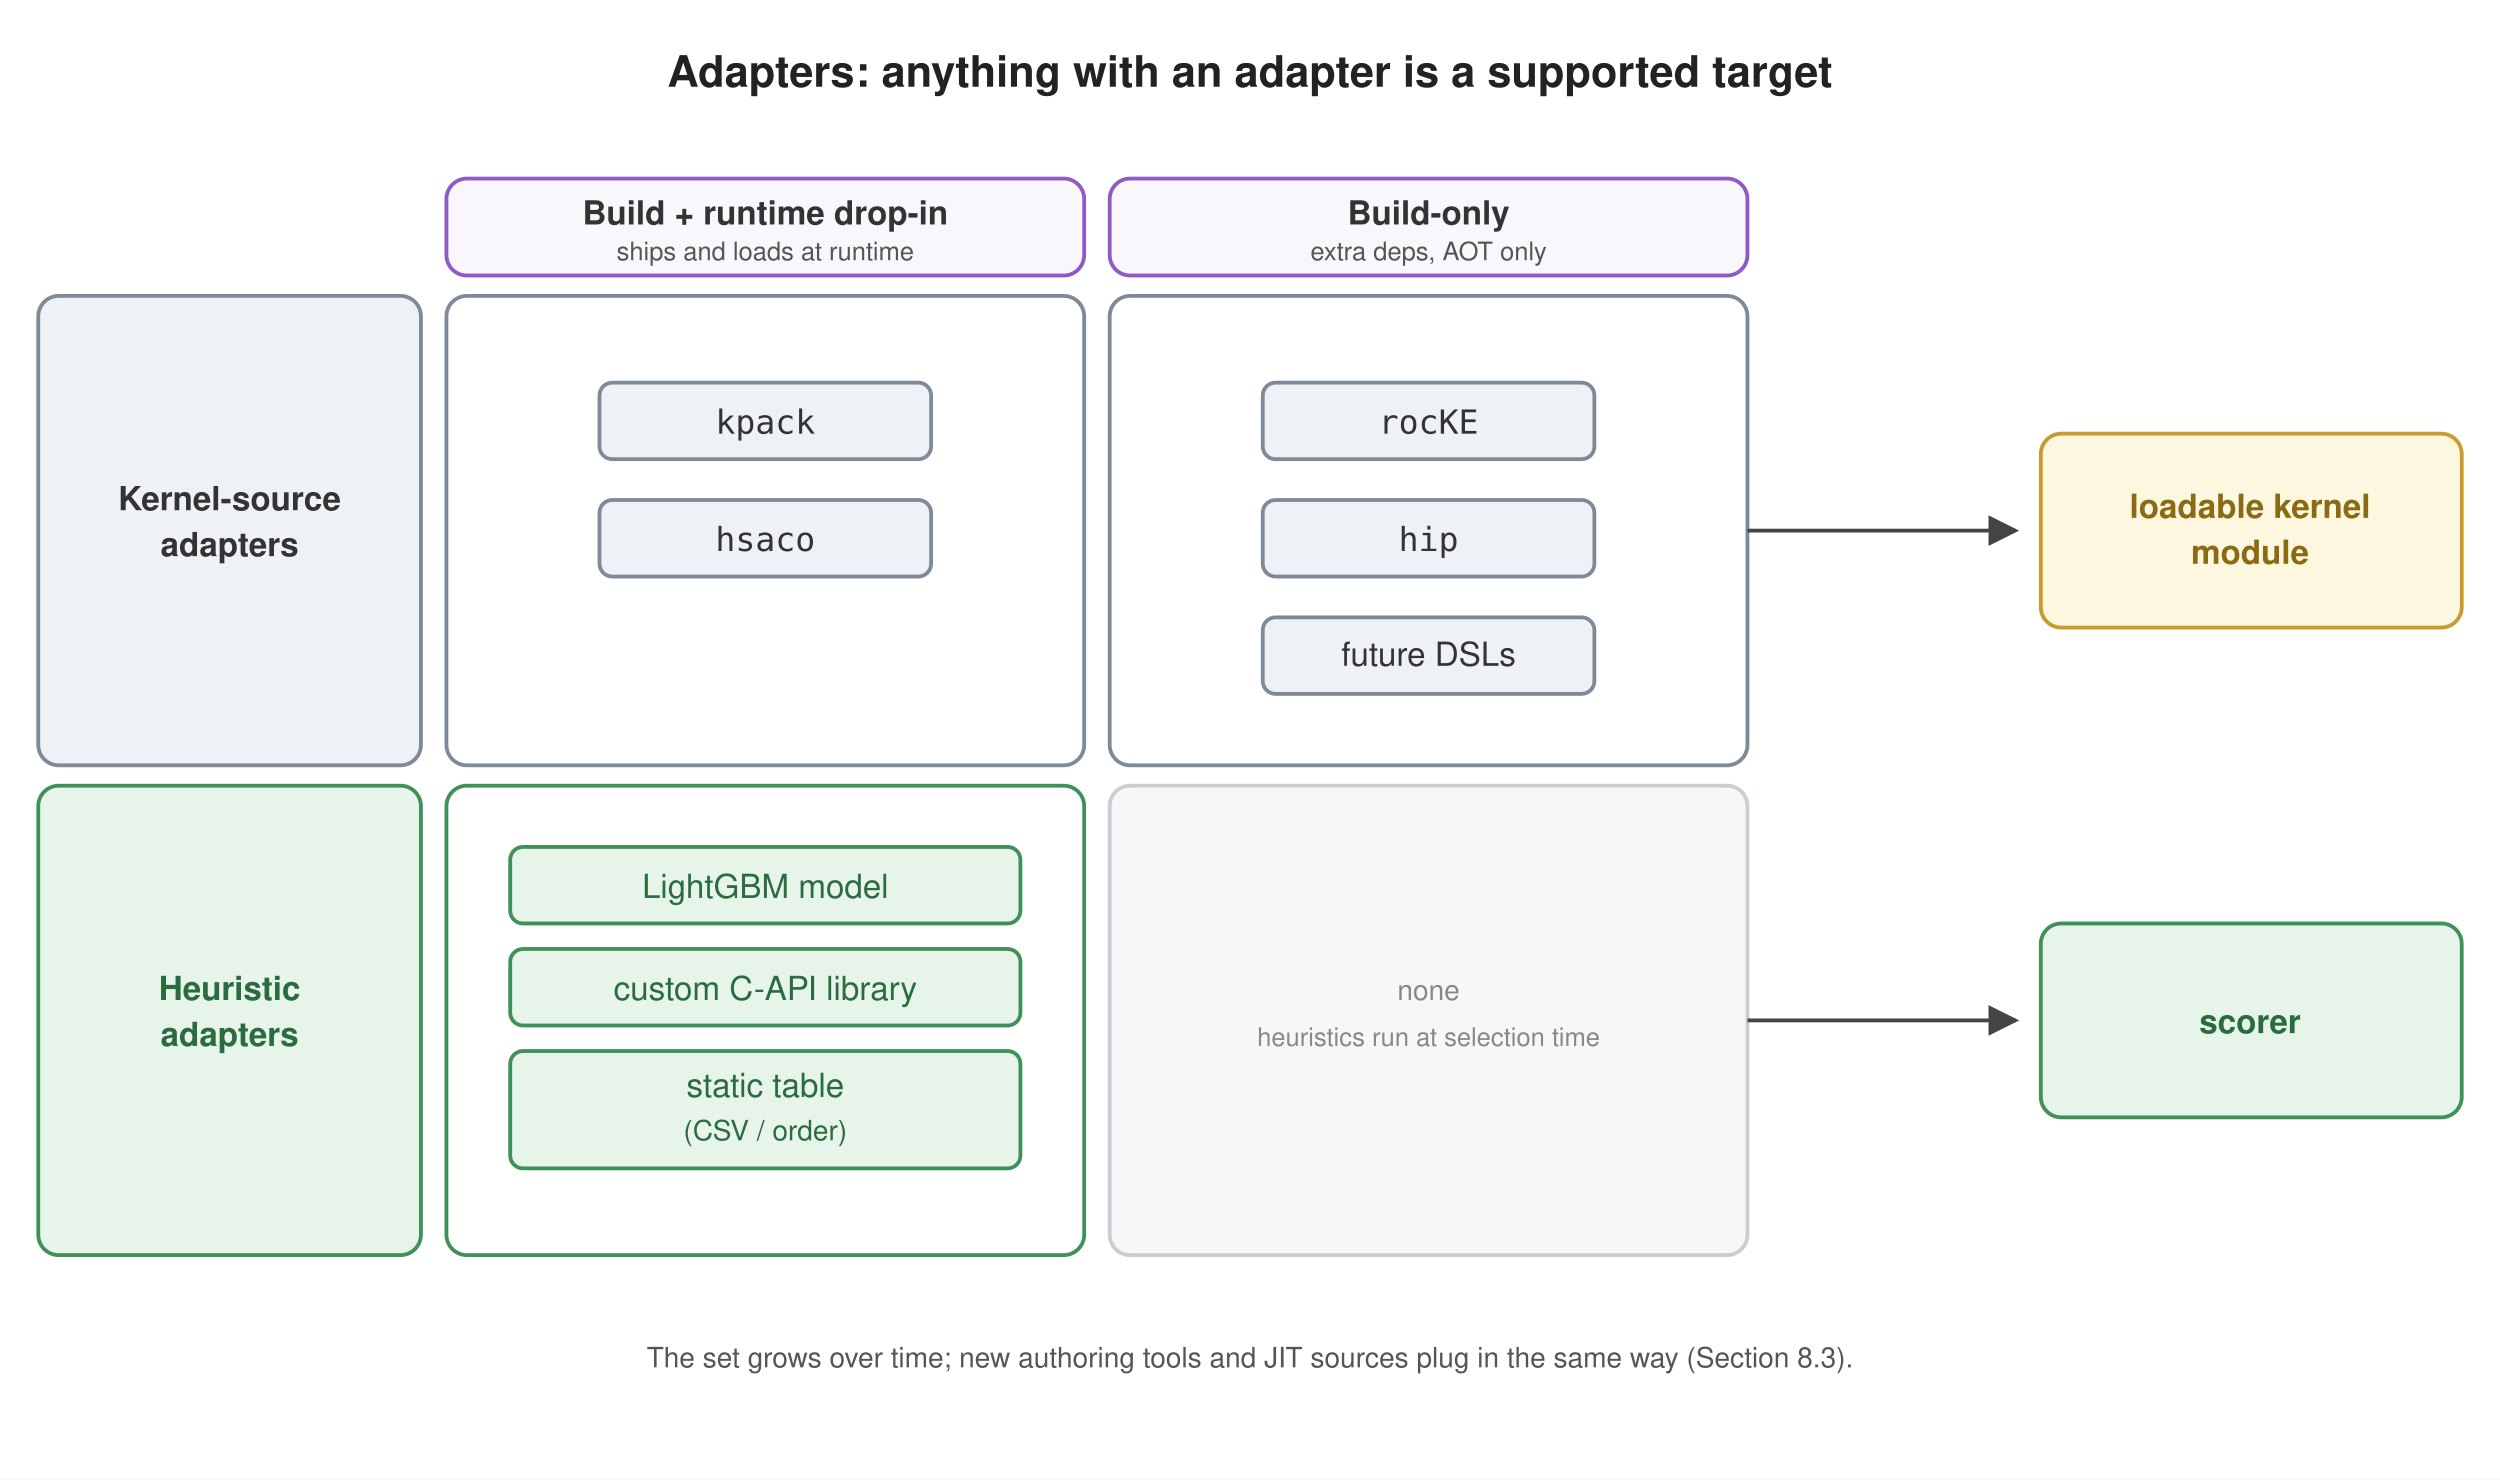
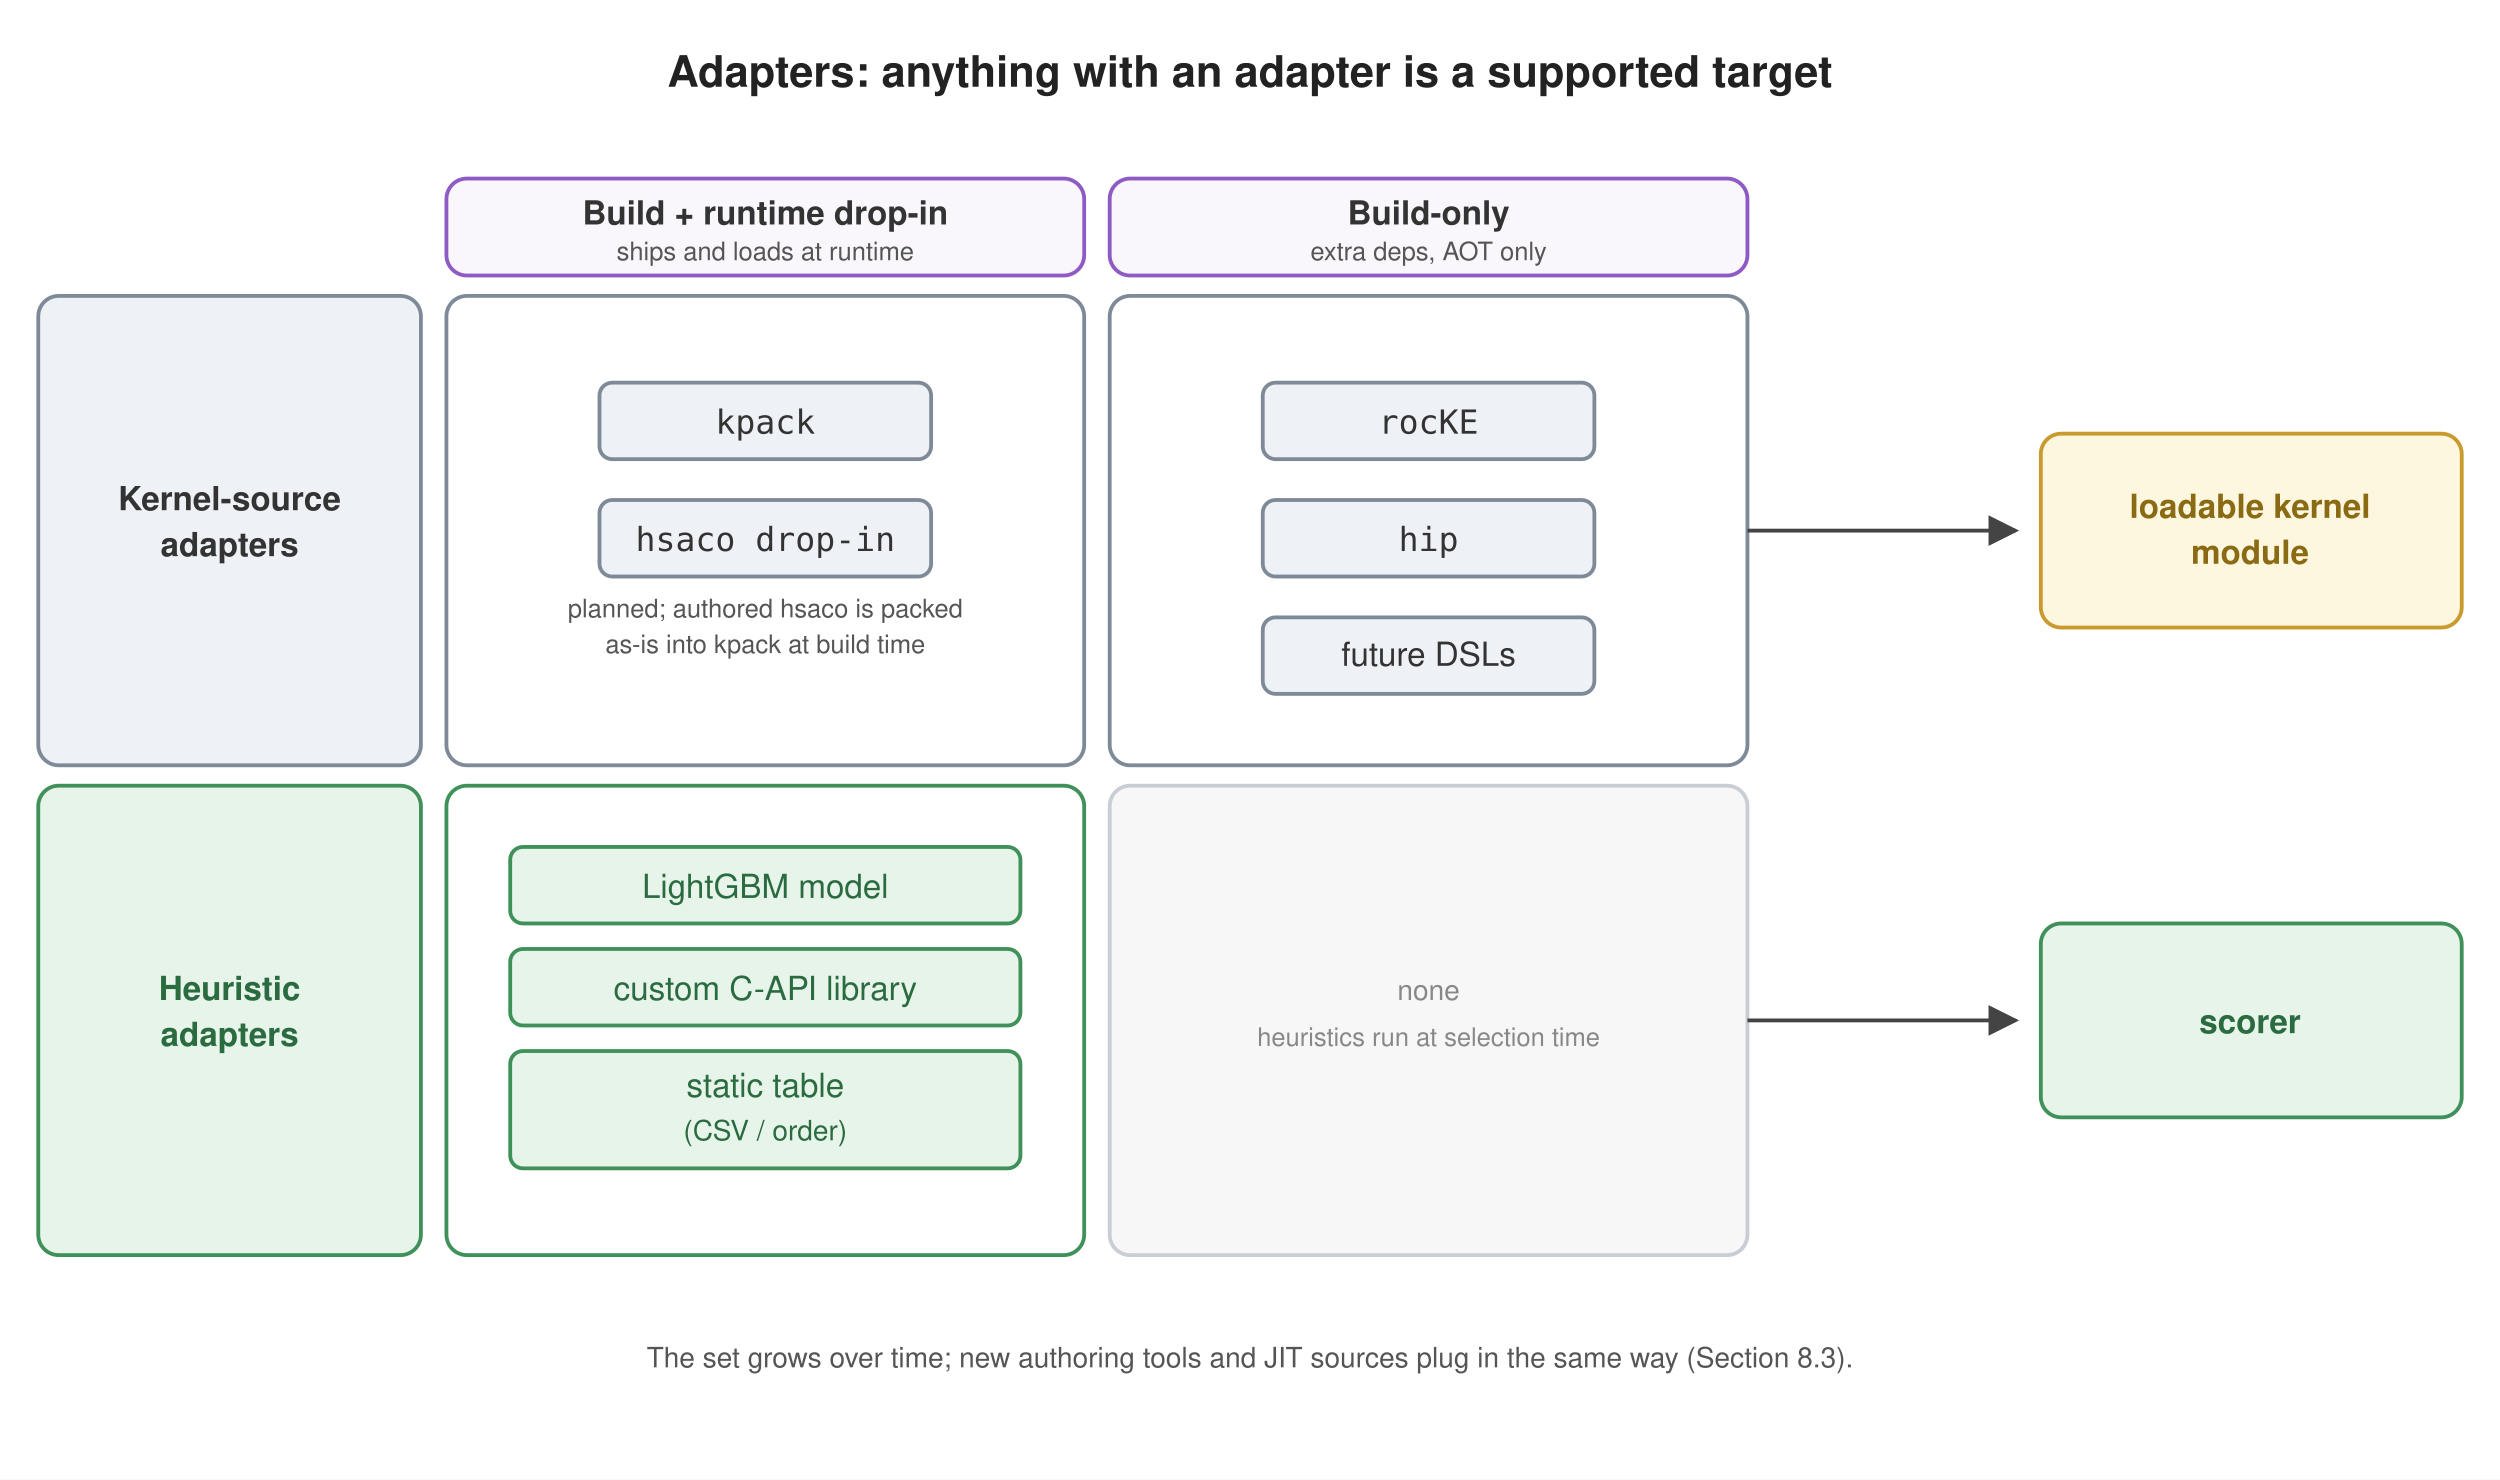
<svg xmlns="http://www.w3.org/2000/svg" viewBox="0 0 980 580" width="980" height="580" font-family="'Segoe UI', Helvetica, Arial, sans-serif" font-size="13">
  <rect x="0" y="0" width="980" height="580" fill="#ffffff" />
  <defs>
    <marker id="arrow-ukd-adapters" markerWidth="9" markerHeight="9" refX="7" refY="4" orient="auto" markerUnits="strokeWidth">
      <path d="M0,0 L8,4 L0,8 z" fill="#444" />
    </marker>
  </defs>
  <text x="490" y="34" text-anchor="middle" font-size="17" font-weight="600" fill="#222">Adapters: anything with an adapter is a supported target</text>
  <rect x="175" y="70" width="250" height="38" rx="8" fill="#faf7fc" stroke="#8e5bc4" stroke-width="1.5" />
  <text x="300" y="88" text-anchor="middle" font-weight="600" fill="#333">Build + runtime drop-in</text>
  <text x="300" y="102" text-anchor="middle" font-size="10" fill="#555">ships and loads at runtime</text>
  <rect x="435" y="70" width="250" height="38" rx="8" fill="#faf7fc" stroke="#8e5bc4" stroke-width="1.5" />
  <text x="560" y="88" text-anchor="middle" font-weight="600" fill="#333">Build-only</text>
  <text x="560" y="102" text-anchor="middle" font-size="10" fill="#555">extra deps, AOT only</text>
  <rect x="15" y="116" width="150" height="184" rx="8" fill="#eef1f5" stroke="#7f8a99" stroke-width="1.5" />
  <text x="90" y="200" text-anchor="middle" font-weight="600" fill="#333">Kernel-source</text>
  <text x="90" y="218" text-anchor="middle" font-weight="600" fill="#333">adapters</text>
  <rect x="175" y="116" width="250" height="184" rx="8" fill="#ffffff" stroke="#7f8a99" stroke-width="1.5" />
  <rect x="235" y="150" width="130" height="30" rx="5" fill="#eef1f5" stroke="#7f8a99" stroke-width="1.5" />
  <text x="300" y="170" text-anchor="middle" font-family="Consolas, monospace" fill="#333">kpack</text>
  <rect x="235" y="196" width="130" height="30" rx="5" fill="#eef1f5" stroke="#7f8a99" stroke-width="1.5" />
-   <text x="300" y="216" text-anchor="middle" font-family="Consolas, monospace" fill="#333">hsaco</text>
+   <text x="300" y="216" text-anchor="middle" font-family="Consolas, monospace" fill="#333">hsaco drop-in</text>
+   <text x="300" y="242" text-anchor="middle" font-size="10" fill="#555">planned; authored hsaco is packed</text>
+   <text x="300" y="256" text-anchor="middle" font-size="10" fill="#555">as-is into kpack at build time</text>
  <rect x="435" y="116" width="250" height="184" rx="8" fill="#ffffff" stroke="#7f8a99" stroke-width="1.5" />
  <rect x="495" y="150" width="130" height="30" rx="5" fill="#eef1f5" stroke="#7f8a99" stroke-width="1.5" />
  <text x="560" y="170" text-anchor="middle" font-family="Consolas, monospace" fill="#333">rocKE</text>
  <rect x="495" y="196" width="130" height="30" rx="5" fill="#eef1f5" stroke="#7f8a99" stroke-width="1.5" />
  <text x="560" y="216" text-anchor="middle" font-family="Consolas, monospace" fill="#333">hip</text>
  <rect x="495" y="242" width="130" height="30" rx="5" fill="#eef1f5" stroke="#7f8a99" stroke-width="1.5" />
  <text x="560" y="261" text-anchor="middle" fill="#333">future DSLs</text>
  <rect x="15" y="308" width="150" height="184" rx="8" fill="#e6f4ea" stroke="#3f9159" stroke-width="1.5" />
  <text x="90" y="392" text-anchor="middle" font-weight="600" fill="#2b6b40">Heuristic</text>
  <text x="90" y="410" text-anchor="middle" font-weight="600" fill="#2b6b40">adapters</text>
  <rect x="175" y="308" width="250" height="184" rx="8" fill="#ffffff" stroke="#3f9159" stroke-width="1.5" />
  <rect x="200" y="332" width="200" height="30" rx="5" fill="#e6f4ea" stroke="#3f9159" stroke-width="1.5" />
  <text x="300" y="352" text-anchor="middle" fill="#2b6b40">LightGBM model</text>
  <rect x="200" y="372" width="200" height="30" rx="5" fill="#e6f4ea" stroke="#3f9159" stroke-width="1.5" />
  <text x="300" y="392" text-anchor="middle" fill="#2b6b40">custom C-API library</text>
  <rect x="200" y="412" width="200" height="46" rx="5" fill="#e6f4ea" stroke="#3f9159" stroke-width="1.5" />
  <text x="300" y="430" text-anchor="middle" fill="#2b6b40">static table</text>
  <text x="300" y="447" text-anchor="middle" font-size="11" fill="#2b6b40">(CSV / order)</text>
  <rect x="435" y="308" width="250" height="184" rx="8" fill="#f7f7f7" stroke="#c9cdd4" stroke-width="1.5" />
  <text x="560" y="392" text-anchor="middle" font-size="11" fill="#888">none</text>
  <text x="560" y="410" text-anchor="middle" font-size="10" fill="#888">heuristics run at selection time</text>
  <path d="M685,208 L790,208" fill="none" stroke="#444" stroke-width="1.5" marker-end="url(#arrow-ukd-adapters)" />
  <rect x="800" y="170" width="165" height="76" rx="8" fill="#fef7e0" stroke="#c99a2e" stroke-width="1.5" />
  <text x="882" y="203" text-anchor="middle" font-weight="600" fill="#8a6a12">loadable kernel</text>
  <text x="882" y="221" text-anchor="middle" font-weight="600" fill="#8a6a12">module</text>
  <path d="M685,400 L790,400" fill="none" stroke="#444" stroke-width="1.5" marker-end="url(#arrow-ukd-adapters)" />
  <rect x="800" y="362" width="165" height="76" rx="8" fill="#e6f4ea" stroke="#3f9159" stroke-width="1.5" />
  <text x="882" y="405" text-anchor="middle" font-weight="600" fill="#2b6b40">scorer</text>
  <text x="490" y="536" text-anchor="middle" font-size="11" fill="#555">The set grows over time; new authoring tools and JIT sources plug in the same way (Section 8.3).</text>
</svg>
